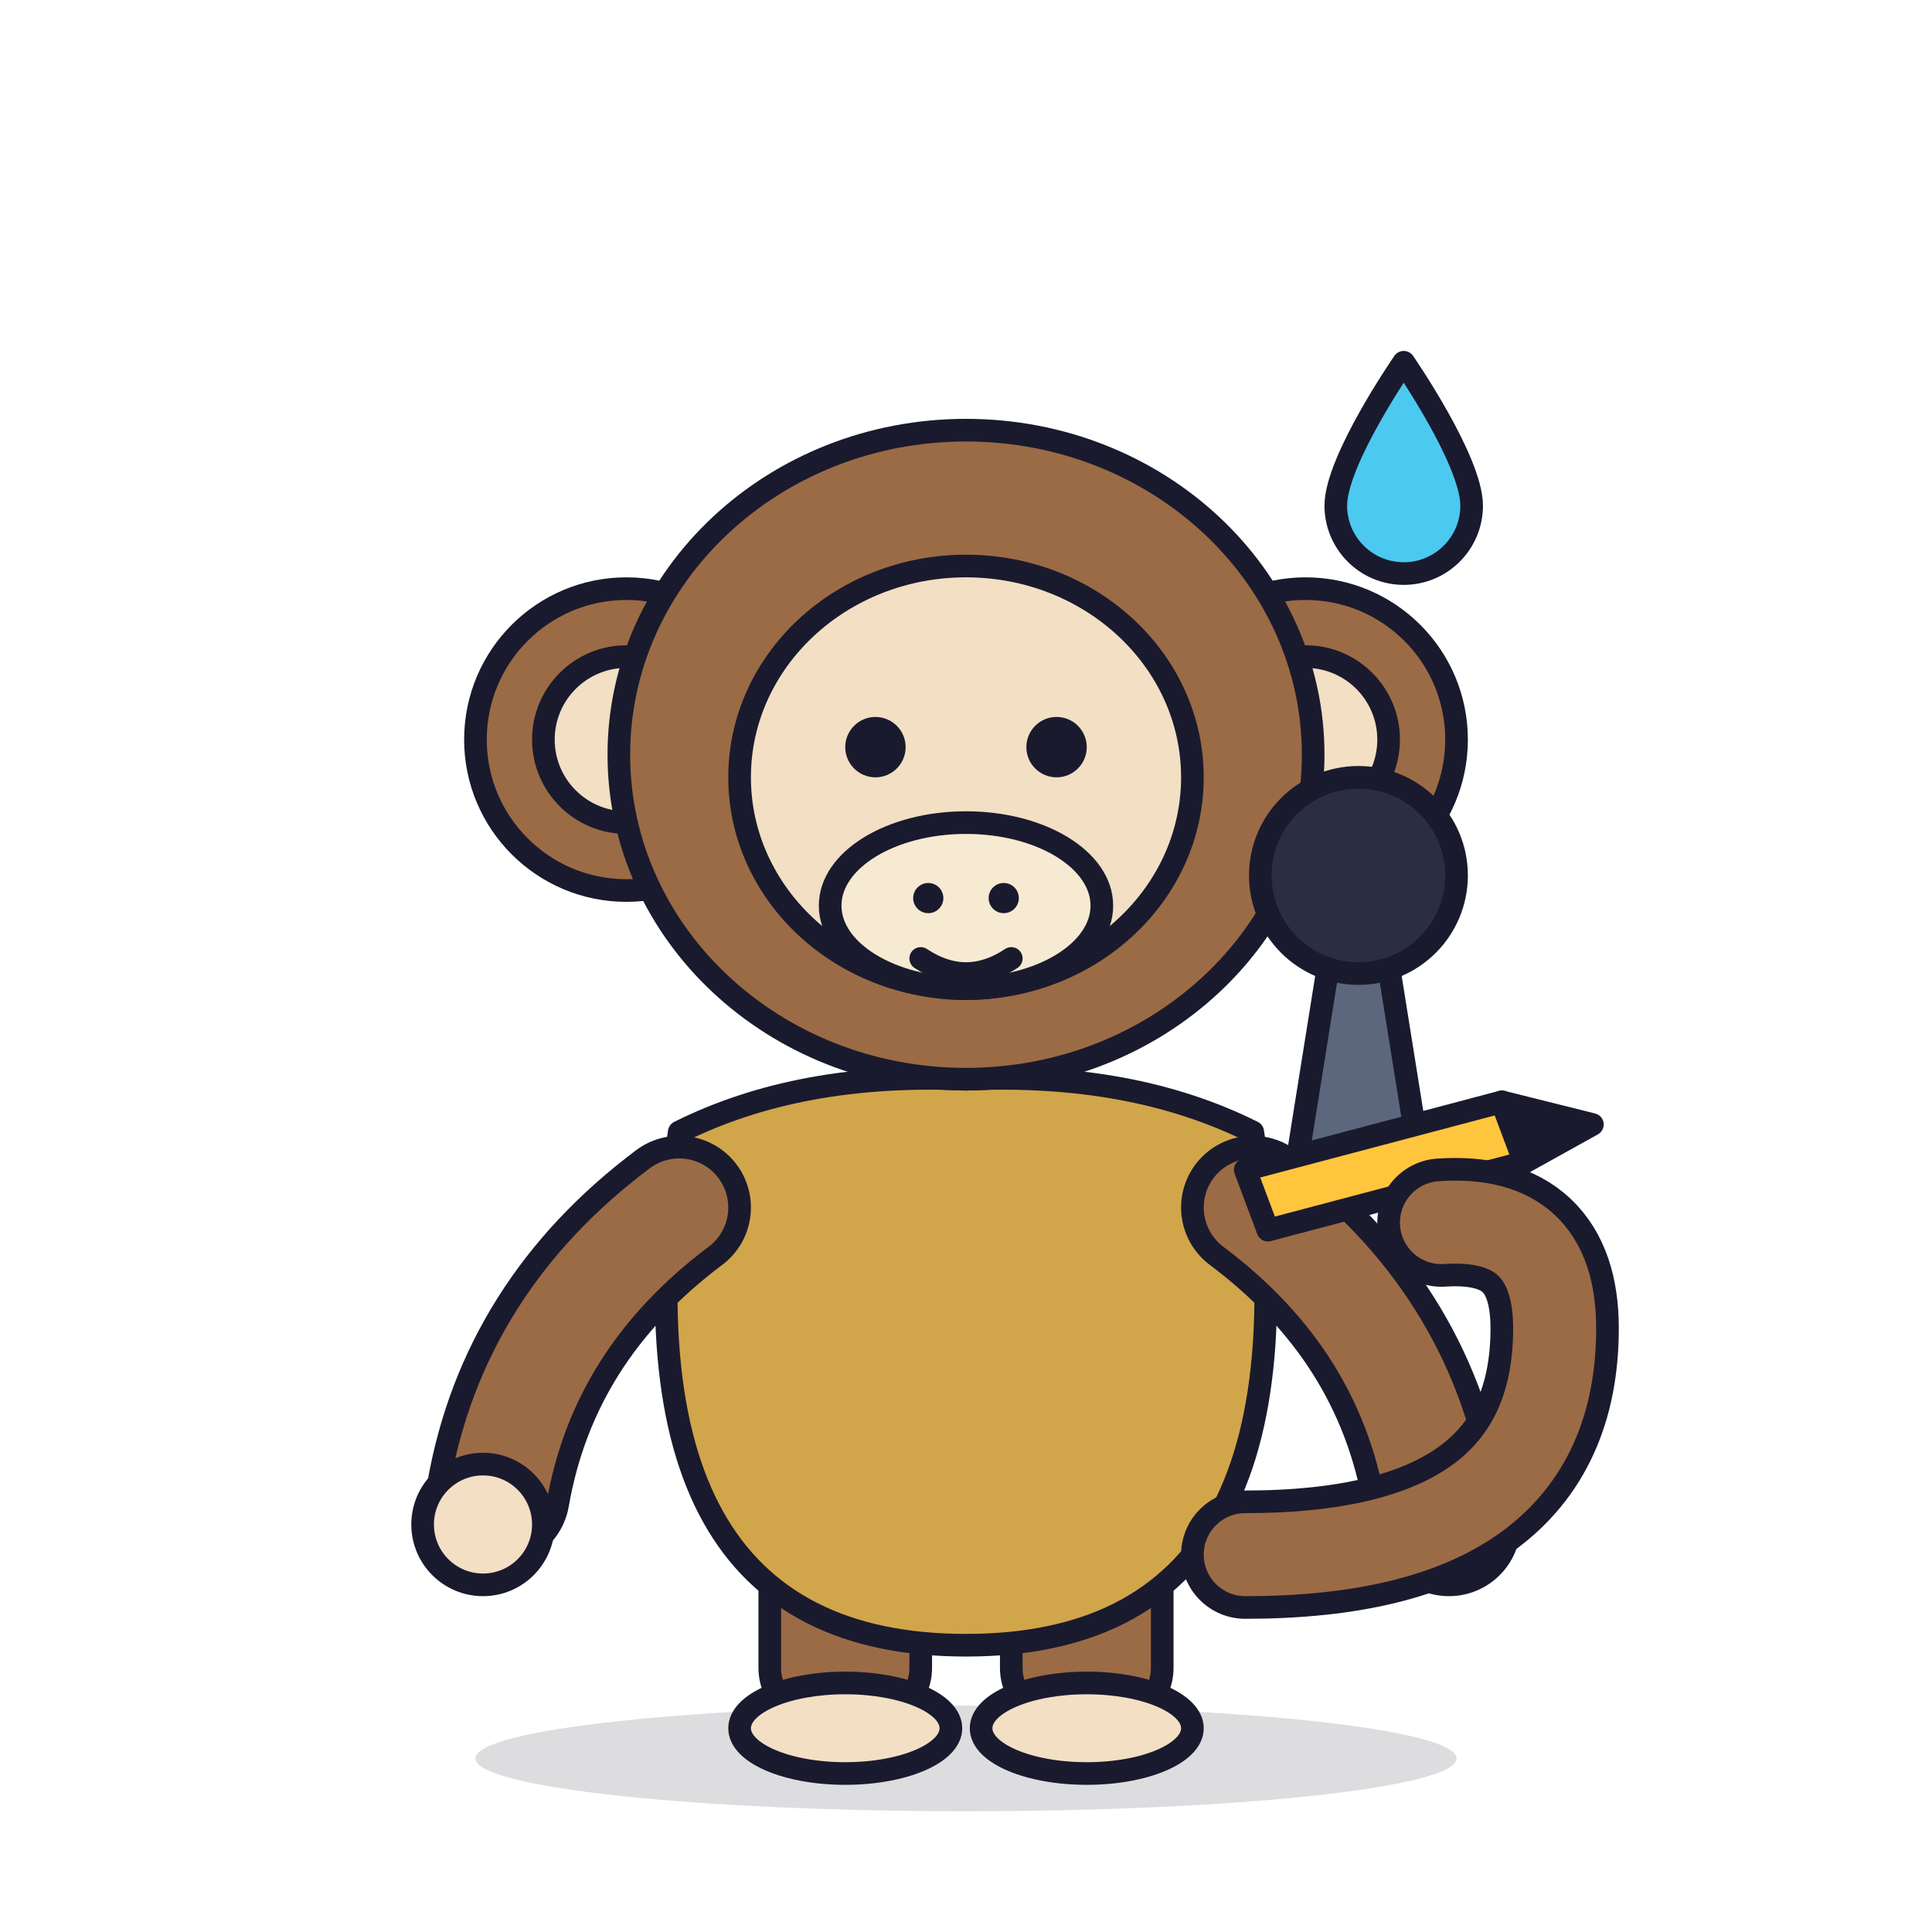
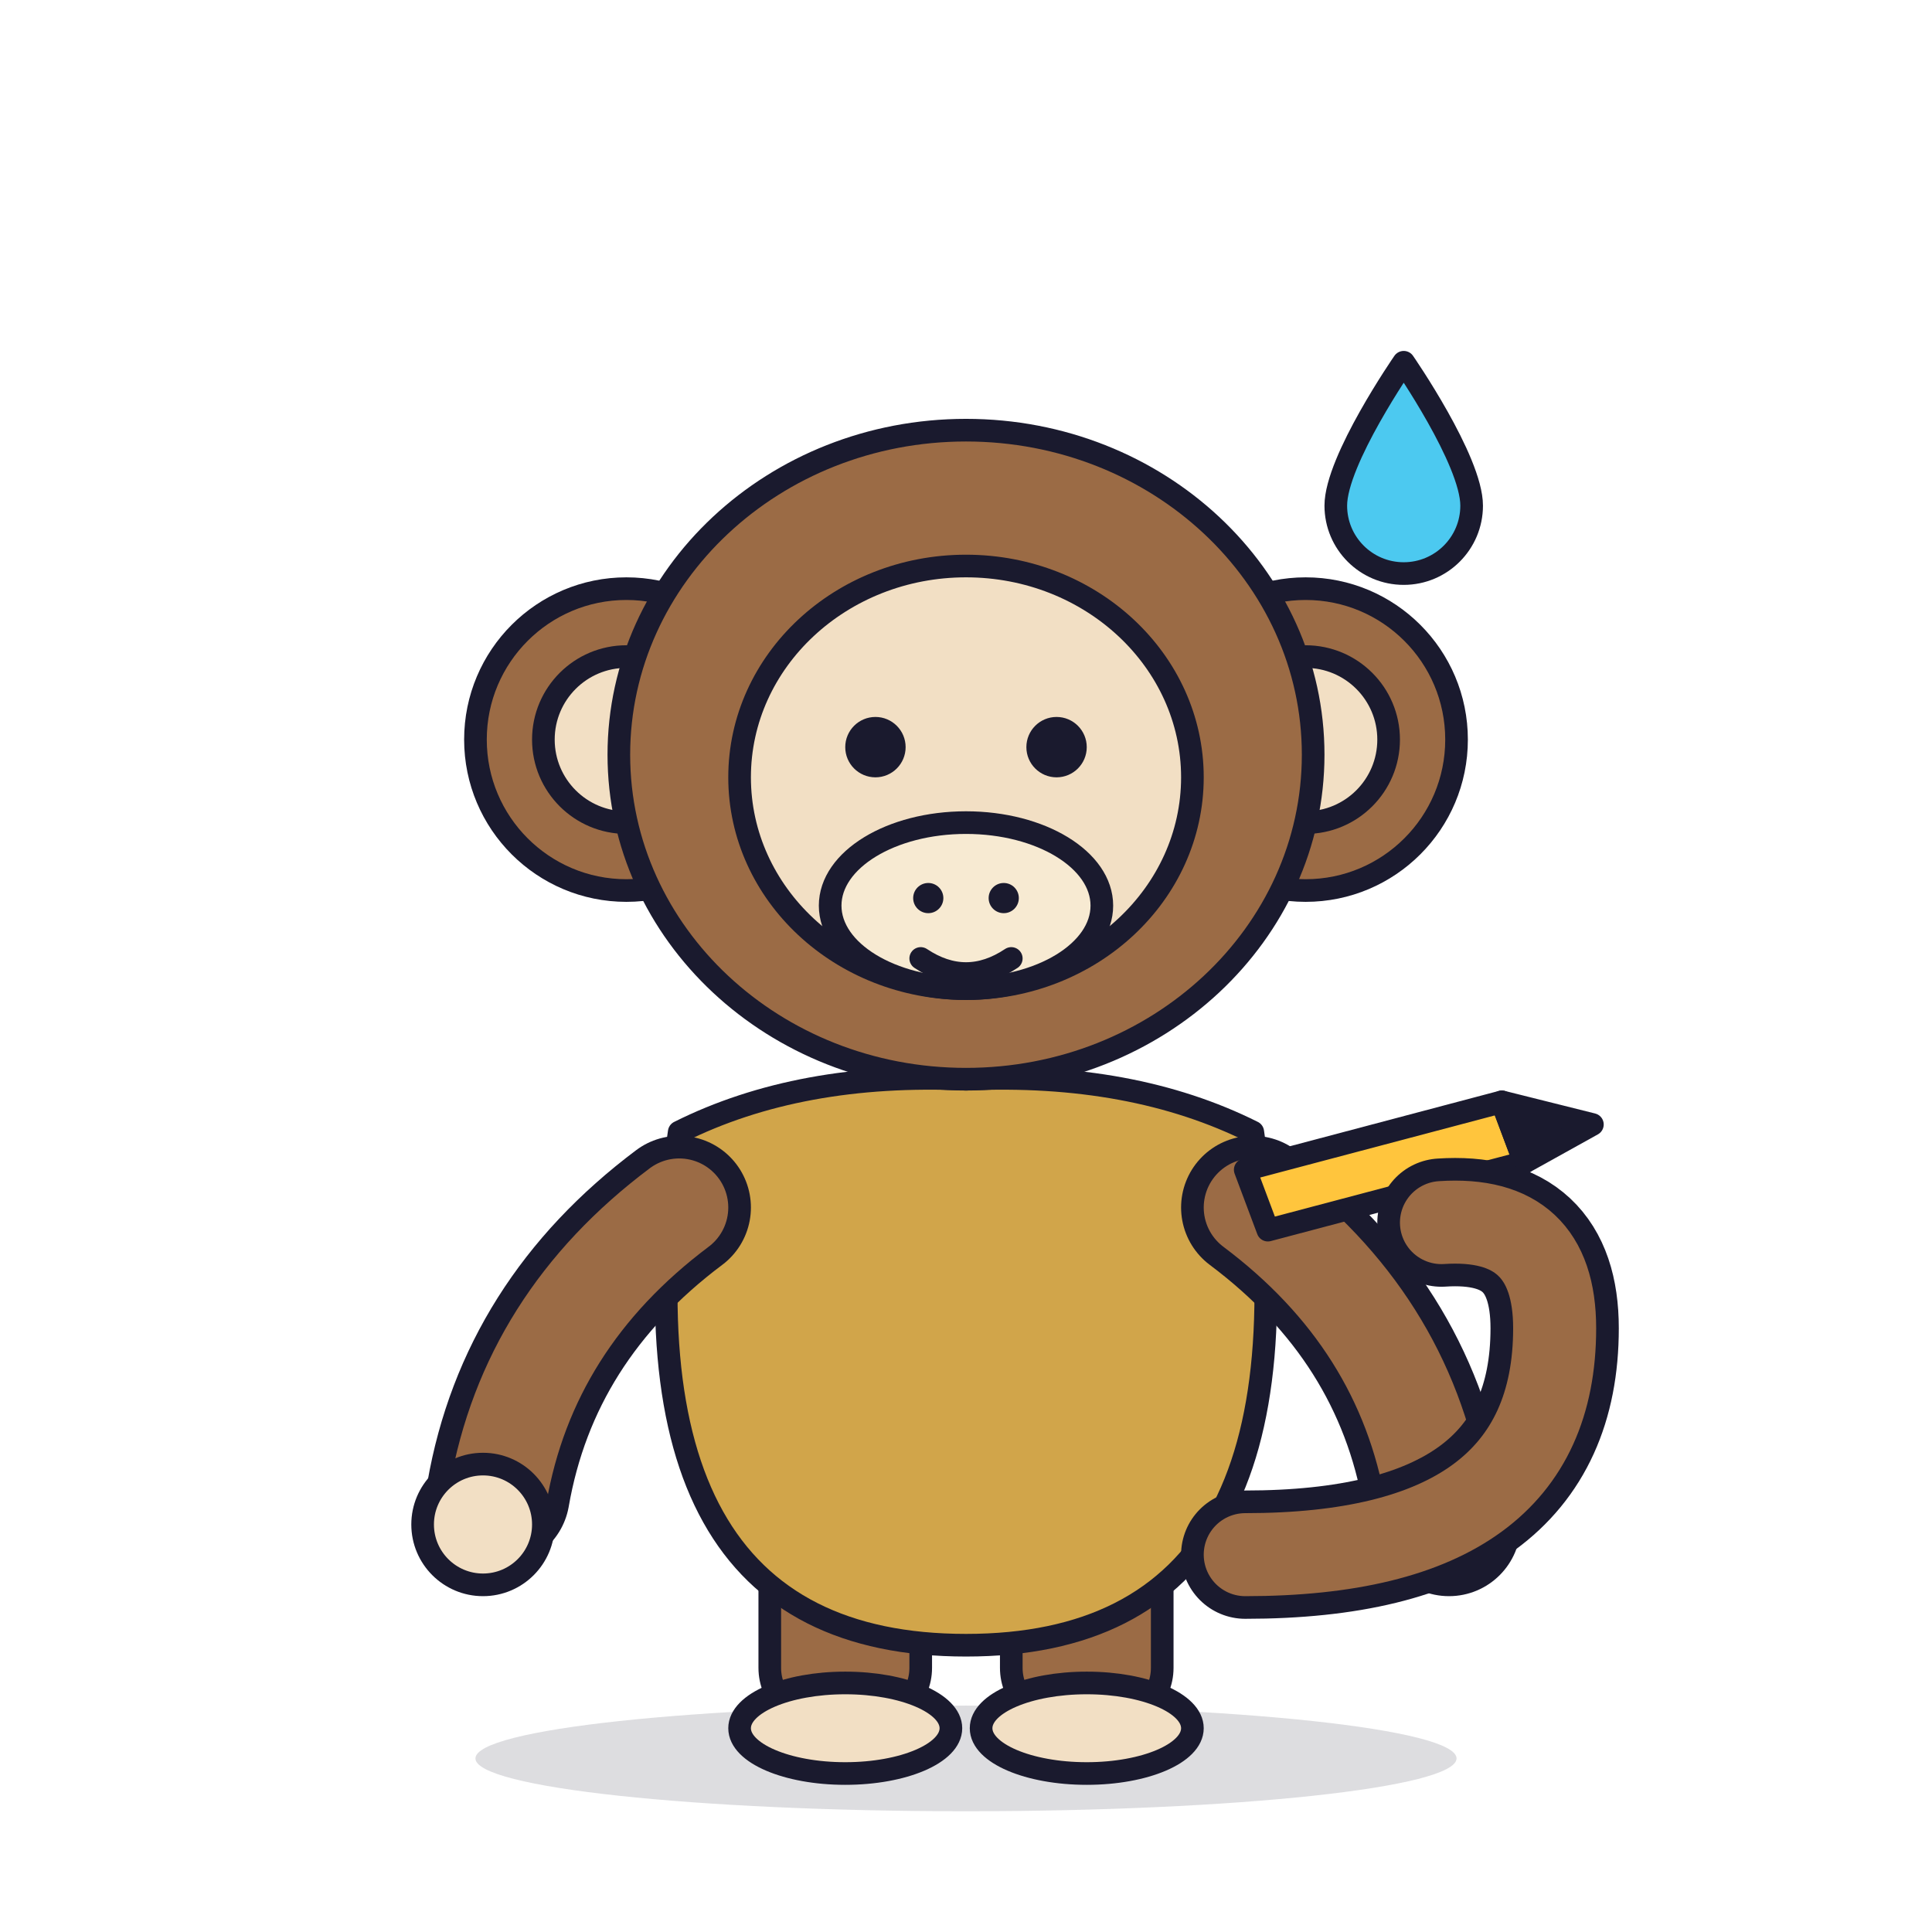
<svg xmlns="http://www.w3.org/2000/svg" viewBox="0 0 512 512" class="char char-monkey">
  <g class="c-shadow">
    <ellipse cx="256" cy="466" rx="130" ry="14" fill="#1A1A2E" opacity="0.15" />
  </g>
  <g class="c-body">
    <rect x="204" y="400" width="40" height="56" rx="14" fill="#9B6B45" stroke="#1A1A2E" stroke-width="6" stroke-linejoin="round" stroke-linecap="round" />
    <rect x="268" y="400" width="40" height="56" rx="14" fill="#9B6B45" stroke="#1A1A2E" stroke-width="6" stroke-linejoin="round" stroke-linecap="round" />
    <ellipse cx="224" cy="458" rx="28" ry="12" fill="#F2DFC4" stroke="#1A1A2E" stroke-width="6" stroke-linejoin="round" stroke-linecap="round" />
    <ellipse cx="288" cy="458" rx="28" ry="12" fill="#F2DFC4" stroke="#1A1A2E" stroke-width="6" stroke-linejoin="round" stroke-linecap="round" />
    <path d="M180 300Q160 436 256 436Q352 436 332 300Q300 284 256 286Q212 284 180 300z" fill="#D1A54A" stroke="#1A1A2E" stroke-width="6" stroke-linejoin="round" stroke-linecap="round" />
    <circle cx="166" cy="196" r="40" fill="#9B6B45" stroke="#1A1A2E" stroke-width="6" stroke-linejoin="round" stroke-linecap="round" />
    <circle cx="166" cy="196" r="22" fill="#F2DFC4" stroke="#1A1A2E" stroke-width="6" stroke-linejoin="round" stroke-linecap="round" />
    <circle cx="346" cy="196" r="40" fill="#9B6B45" stroke="#1A1A2E" stroke-width="6" stroke-linejoin="round" stroke-linecap="round" />
    <circle cx="346" cy="196" r="22" fill="#F2DFC4" stroke="#1A1A2E" stroke-width="6" stroke-linejoin="round" stroke-linecap="round" />
    <ellipse cx="256" cy="200" rx="92" ry="86" fill="#9B6B45" stroke="#1A1A2E" stroke-width="6" stroke-linejoin="round" stroke-linecap="round" />
    <ellipse cx="256" cy="206" rx="60" ry="56" fill="#F2DFC4" stroke="#1A1A2E" stroke-width="6" stroke-linejoin="round" stroke-linecap="round" />
    <ellipse cx="256" cy="240" rx="36" ry="22" fill="#F7EAD2" stroke="#1A1A2E" stroke-width="6" stroke-linejoin="round" stroke-linecap="round" />
    <circle cx="246" cy="238" r="4" fill="#1A1A2E" />
    <circle cx="266" cy="238" r="4" fill="#1A1A2E" />
    <g class="c-face">
      <g class="c-eyes">
        <circle cx="232" cy="198" r="8" fill="#1A1A2E" />
        <circle cx="280" cy="198" r="8" fill="#1A1A2E" />
      </g>
      <g class="c-mouth">
        <path d="M244 254q12 8 24 0" fill="none" stroke="#1A1A2E" stroke-width="6" stroke-linejoin="round" stroke-linecap="round" />
      </g>
    </g>
  </g>
  <g class="c-arm-l">
    <path d="M180 320Q140 350 132 396" fill="none" stroke="#1A1A2E" stroke-width="38" stroke-linejoin="round" stroke-linecap="round" />
    <path d="M180 320Q140 350 132 396" fill="none" stroke="#9B6B45" stroke-width="26" stroke-linejoin="round" stroke-linecap="round" />
    <circle cx="128" cy="404" r="16" fill="#F2DFC4" stroke="#1A1A2E" stroke-width="6" stroke-linejoin="round" stroke-linecap="round" />
  </g>
  <g class="c-arm-r">
    <path d="M332 320Q372 350 380 396" fill="none" stroke="#1A1A2E" stroke-width="38" stroke-linejoin="round" stroke-linecap="round" />
    <path d="M332 320Q372 350 380 396" fill="none" stroke="#9B6B45" stroke-width="26" stroke-linejoin="round" stroke-linecap="round" />
    <circle cx="384" cy="404" r="16" fill="#F2DFC4" stroke="#1A1A2E" stroke-width="6" stroke-linejoin="round" stroke-linecap="round" />
  </g>
-   <g class="c-prop c-mic">
-     <polygon points="352,256 368,256 376,306 344,306" fill="#5C677D" stroke="#1A1A2E" stroke-width="6" stroke-linejoin="round" stroke-linecap="round" />
-     <circle cx="360" cy="232" r="26" fill="#2B2D42" stroke="#1A1A2E" stroke-width="6" stroke-linejoin="round" stroke-linecap="round" />
-   </g>
  <g class="c-prop c-pencil">
    <polygon points="330,310 398,292 404,308 336,326" fill="#FFC53D" stroke="#1A1A2E" stroke-width="6" stroke-linejoin="round" stroke-linecap="round" />
    <polygon points="398,292 422,298 404,308" fill="#1A1A2E" stroke="#1A1A2E" stroke-width="6" stroke-linejoin="round" stroke-linecap="round" />
  </g>
  <g class="c-prop c-sweat">
    <path d="M372 96c0 0-18 26-18 38a18 18 0 0 0 36 0c0-12-18-38-18-38z" fill="#4CC9F0" stroke="#1A1A2E" stroke-width="6" stroke-linejoin="round" stroke-linecap="round" />
  </g>
  <g class="c-gag">
    <path d="M330 412Q412 412 412 352Q412 322 382 324" fill="none" stroke="#1A1A2E" stroke-width="34" stroke-linejoin="round" stroke-linecap="round" />
    <path d="M330 412Q412 412 412 352Q412 322 382 324" fill="none" stroke="#9B6B45" stroke-width="22" stroke-linejoin="round" stroke-linecap="round" />
  </g>
</svg>
